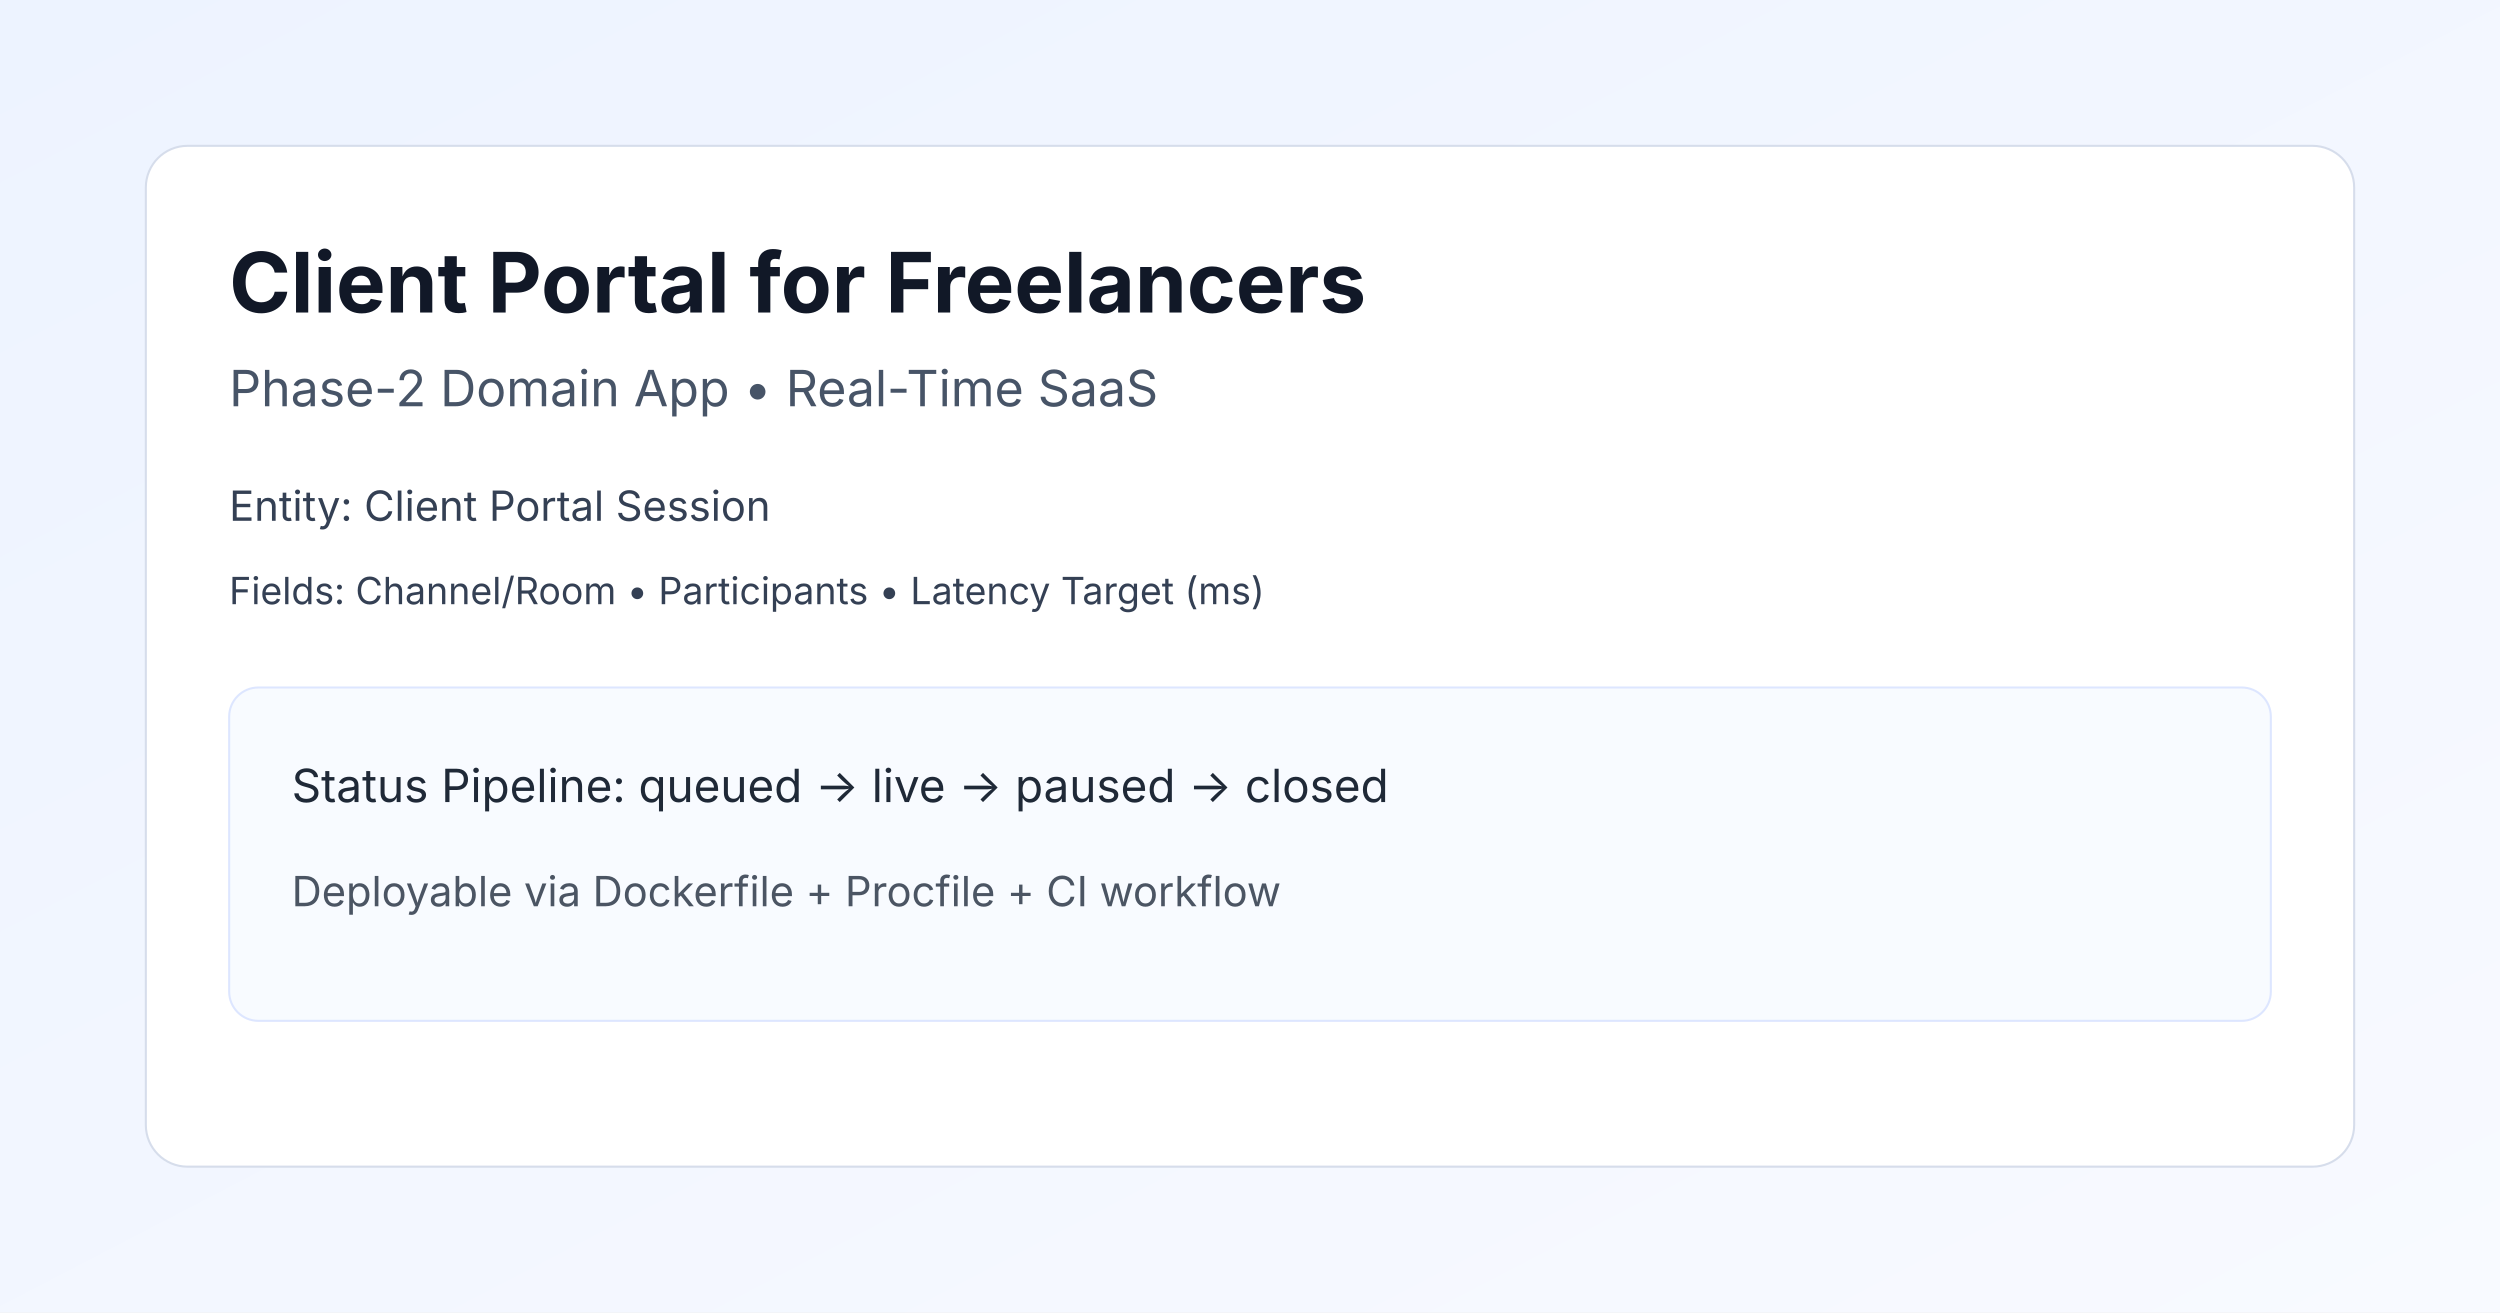
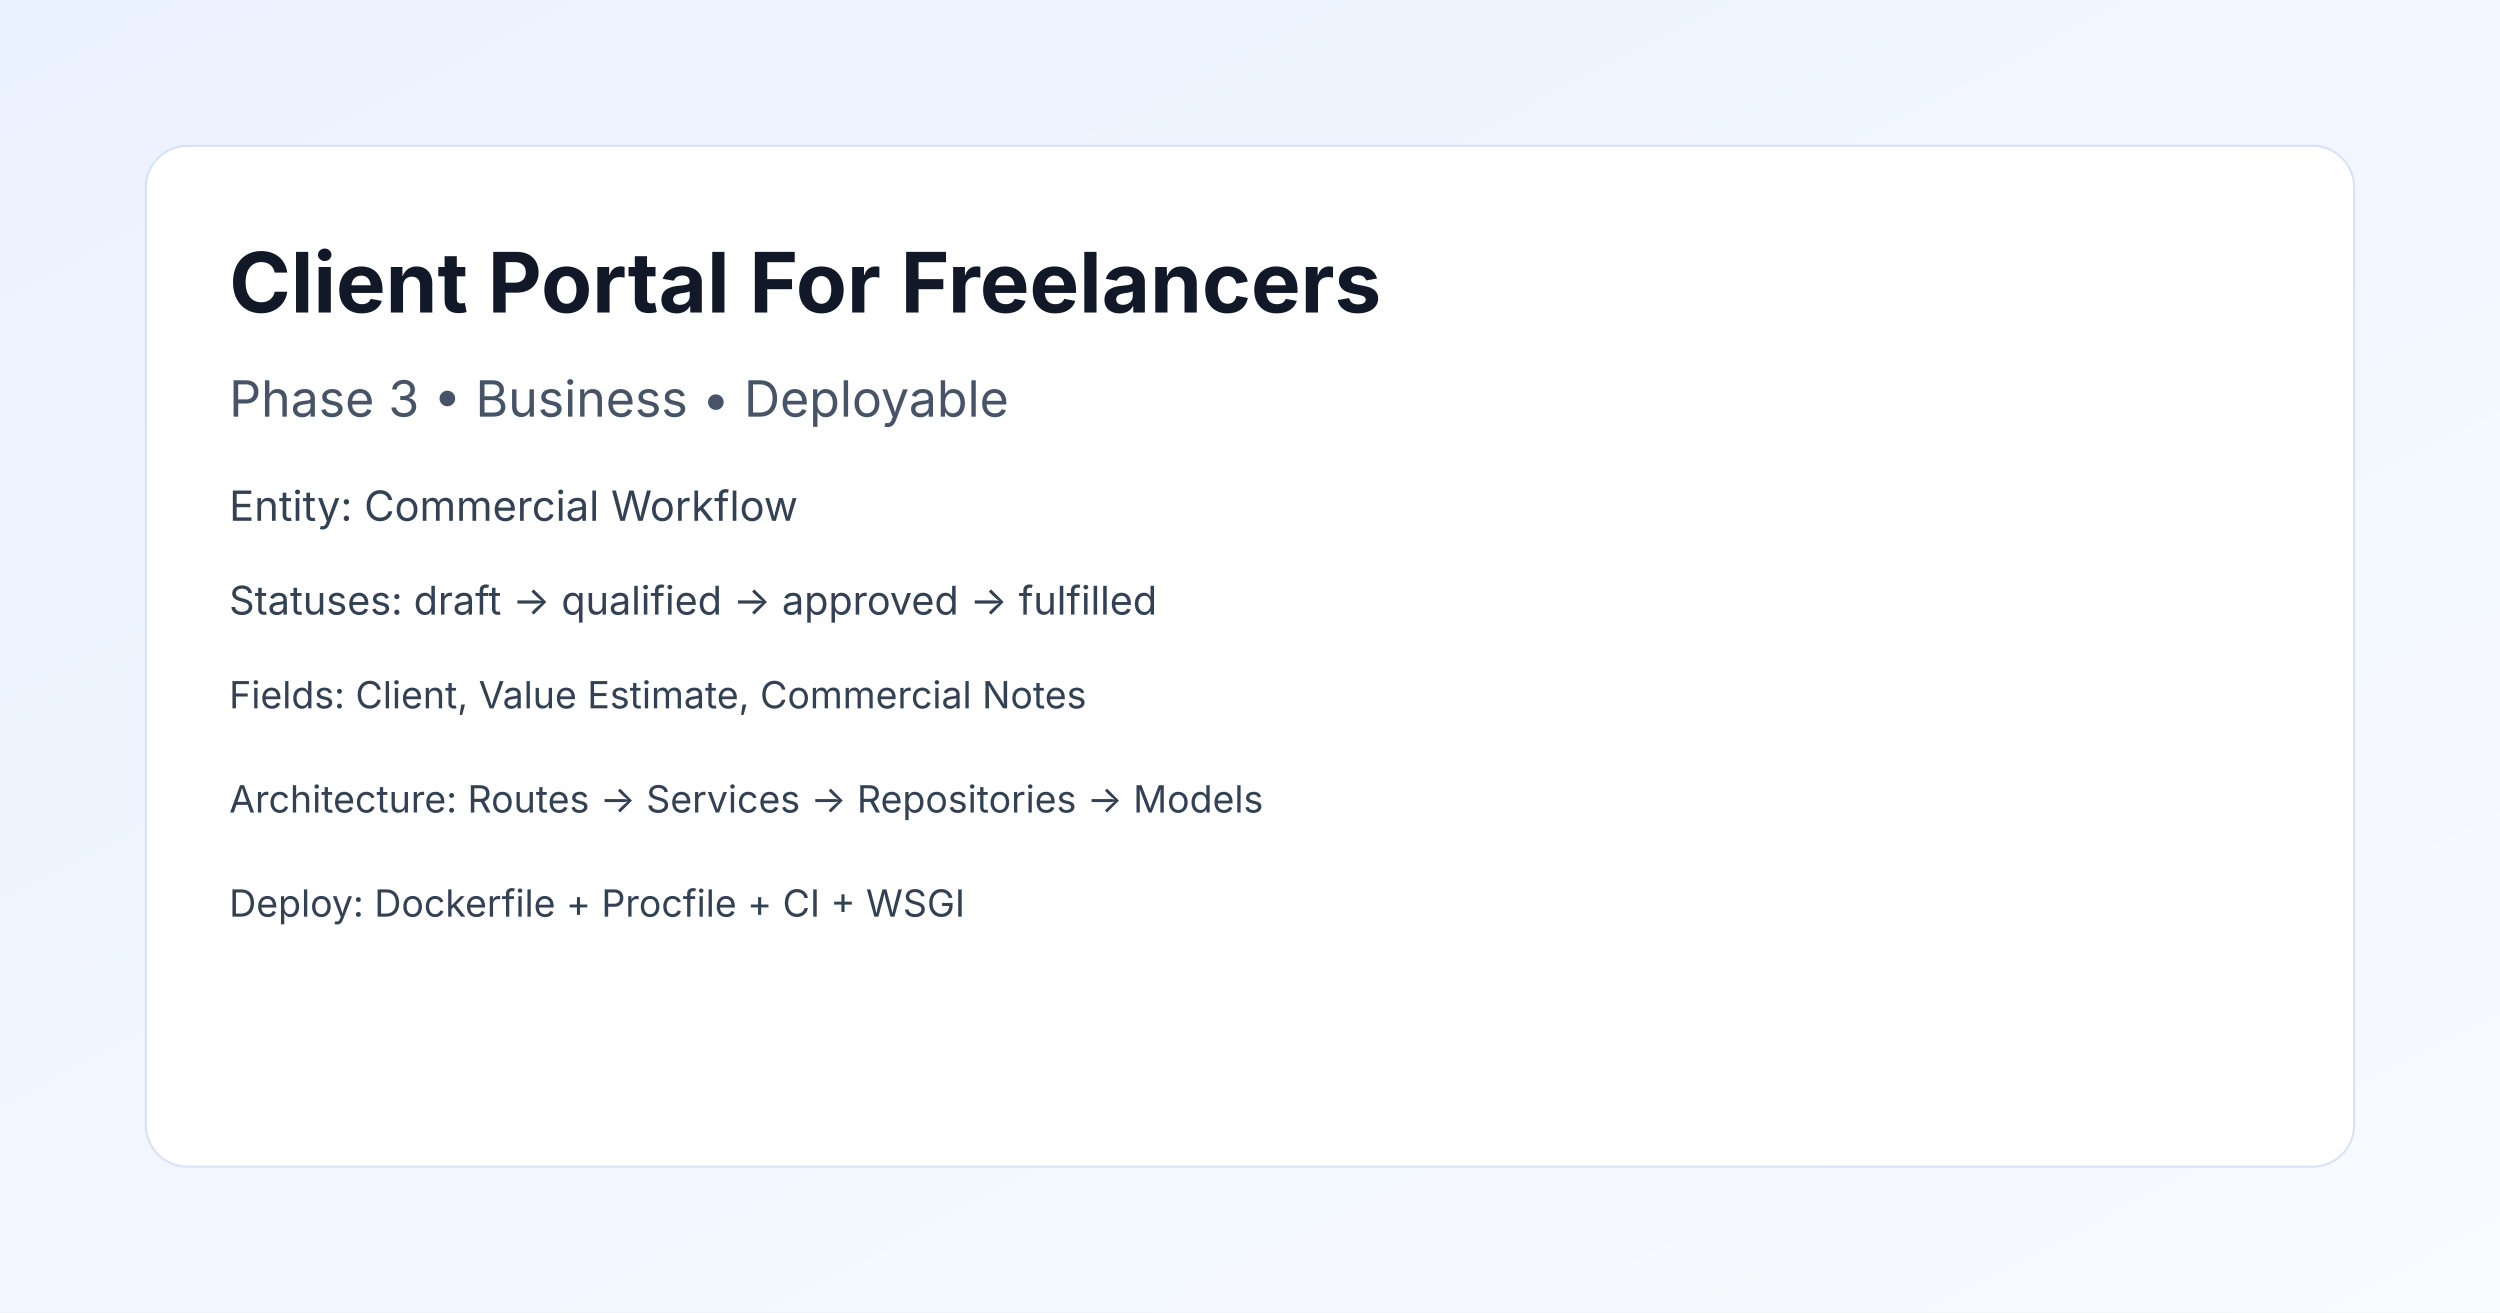
<svg xmlns="http://www.w3.org/2000/svg" width="1200" height="630" viewBox="0 0 1200 630">
  <defs>
    <linearGradient id="bg" x1="0" y1="0" x2="1" y2="1">
-       <stop offset="0%" stop-color="#edf3ff" />
-       <stop offset="100%" stop-color="#f8faff" />
+       <stop offset="0%" stop-color="#ebf2ff" />
+       <stop offset="100%" stop-color="#f8fbff" />
    </linearGradient>
  </defs>
  <rect width="1200" height="630" fill="url(#bg)" />
-   <rect x="70" y="70" width="1060" height="490" rx="20" fill="#fff" stroke="#d6ddeb" />
-   <text x="110" y="150" font-size="40" font-family="Inter, Arial" fill="#111827" font-weight="700">Client Portal for Freelancers</text>
-   <text x="110" y="195" font-size="24" font-family="Inter, Arial" fill="#475467">Phase-2 Domain App • Real-Time SaaS</text>
-   <text x="110" y="250" font-size="20" font-family="Inter, Arial" fill="#344054">Entity: Client Portal Session</text>
-   <text x="110" y="290" font-size="18" font-family="Inter, Arial" fill="#344054">Fields: Channel/Room • Participants • Latency Target (ms)</text>
-   <rect x="110" y="330" width="980" height="160" rx="14" fill="#f8fbff" stroke="#dde6ff" />
-   <text x="140" y="385" font-size="22" font-family="Inter, Arial" fill="#1f2937">Status Pipeline: queued → live → paused → closed</text>
-   <text x="140" y="435" font-size="20" font-family="Inter, Arial" fill="#4b5563">Deployable via Dockerfile + Procfile + CI workflow</text>
+   <rect x="70" y="70" width="1060" height="490" rx="20" fill="#ffffff" stroke="#d8e2f7" />
+   <text x="110" y="150" font-size="40" font-family="Inter, Arial" fill="#111827" font-weight="700">Client Portal For Freelancers</text>
+   <text x="110" y="200" font-size="24" font-family="Inter, Arial" fill="#475467">Phase 3 • Business • Deployable</text>
+   <text x="110" y="250" font-size="20" font-family="Inter, Arial" fill="#334155">Entity: Commercial Workflow</text>
+   <text x="110" y="295" font-size="19" font-family="Inter, Arial" fill="#334155">Statuses: draft → qualified → approved → fulfilled</text>
+   <text x="110" y="340" font-size="18" font-family="Inter, Arial" fill="#334155">Fields: Client, Value Estimate, Commercial Notes</text>
+   <text x="110" y="390" font-size="18" font-family="Inter, Arial" fill="#334155">Architecture: Routes → Services → Repositories → Models</text>
+   <text x="110" y="440" font-size="18" font-family="Inter, Arial" fill="#334155">Deploy: Dockerfile + Procfile + CI + WSGI</text>
</svg>
